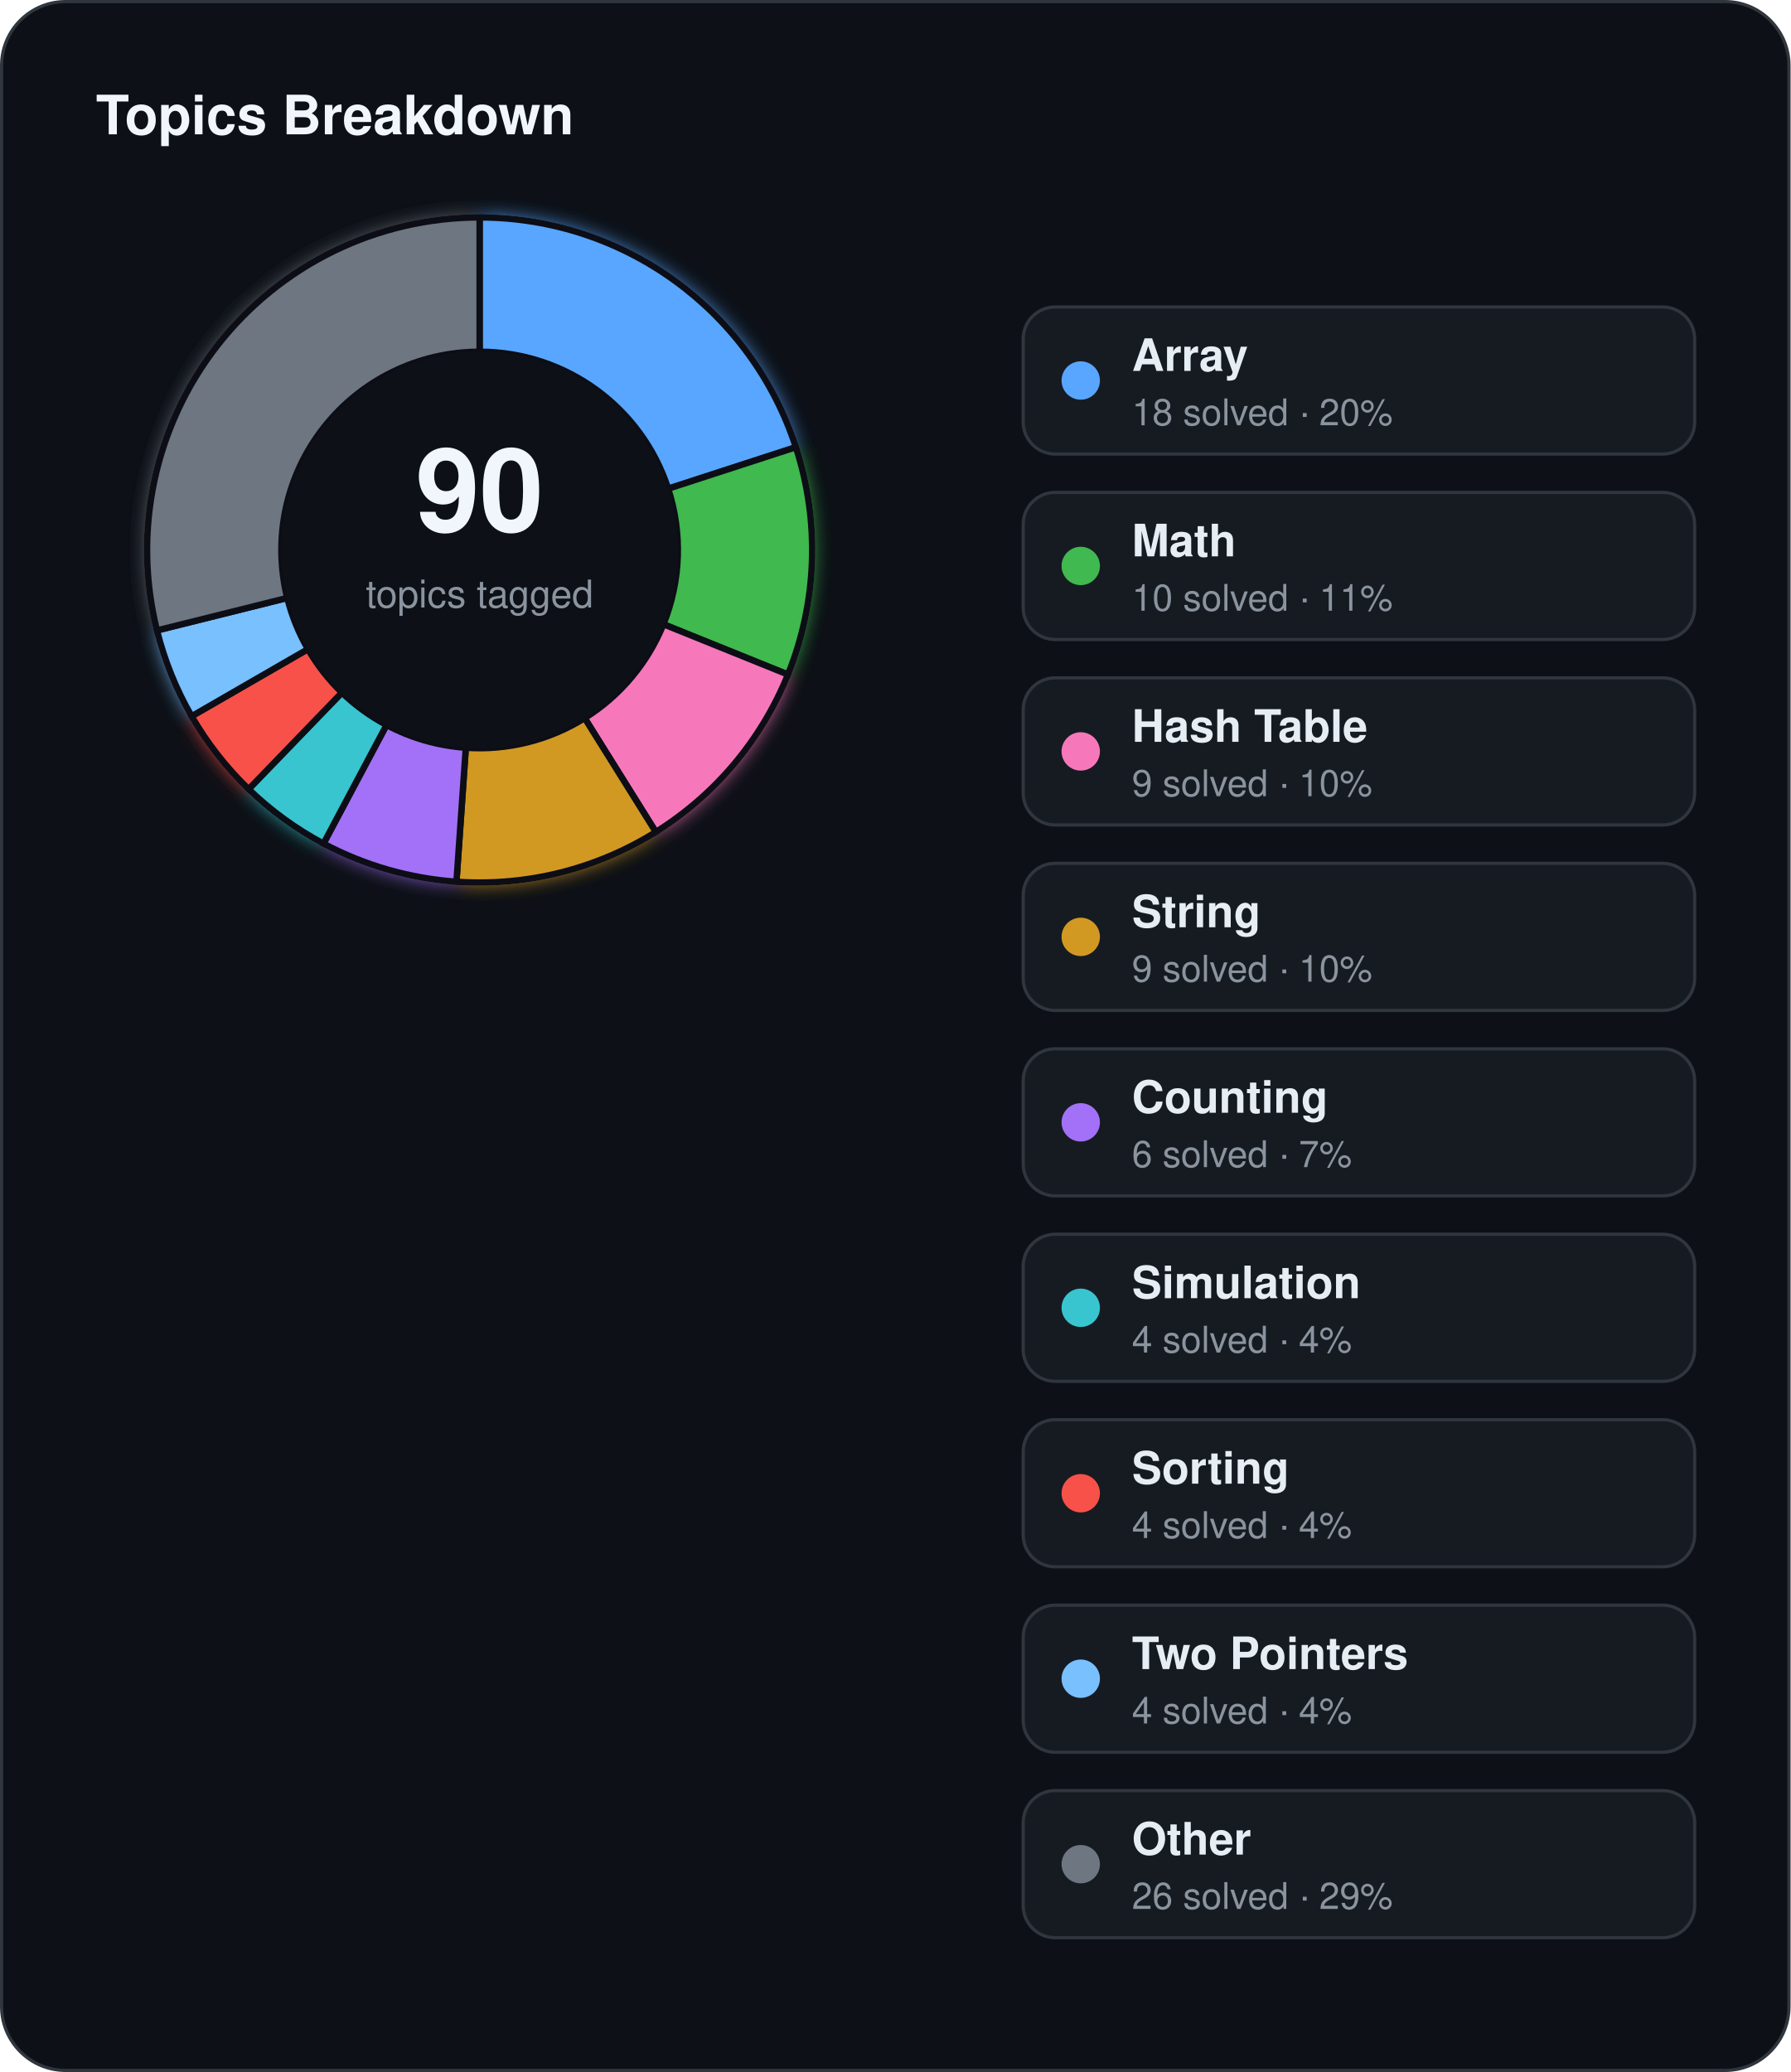
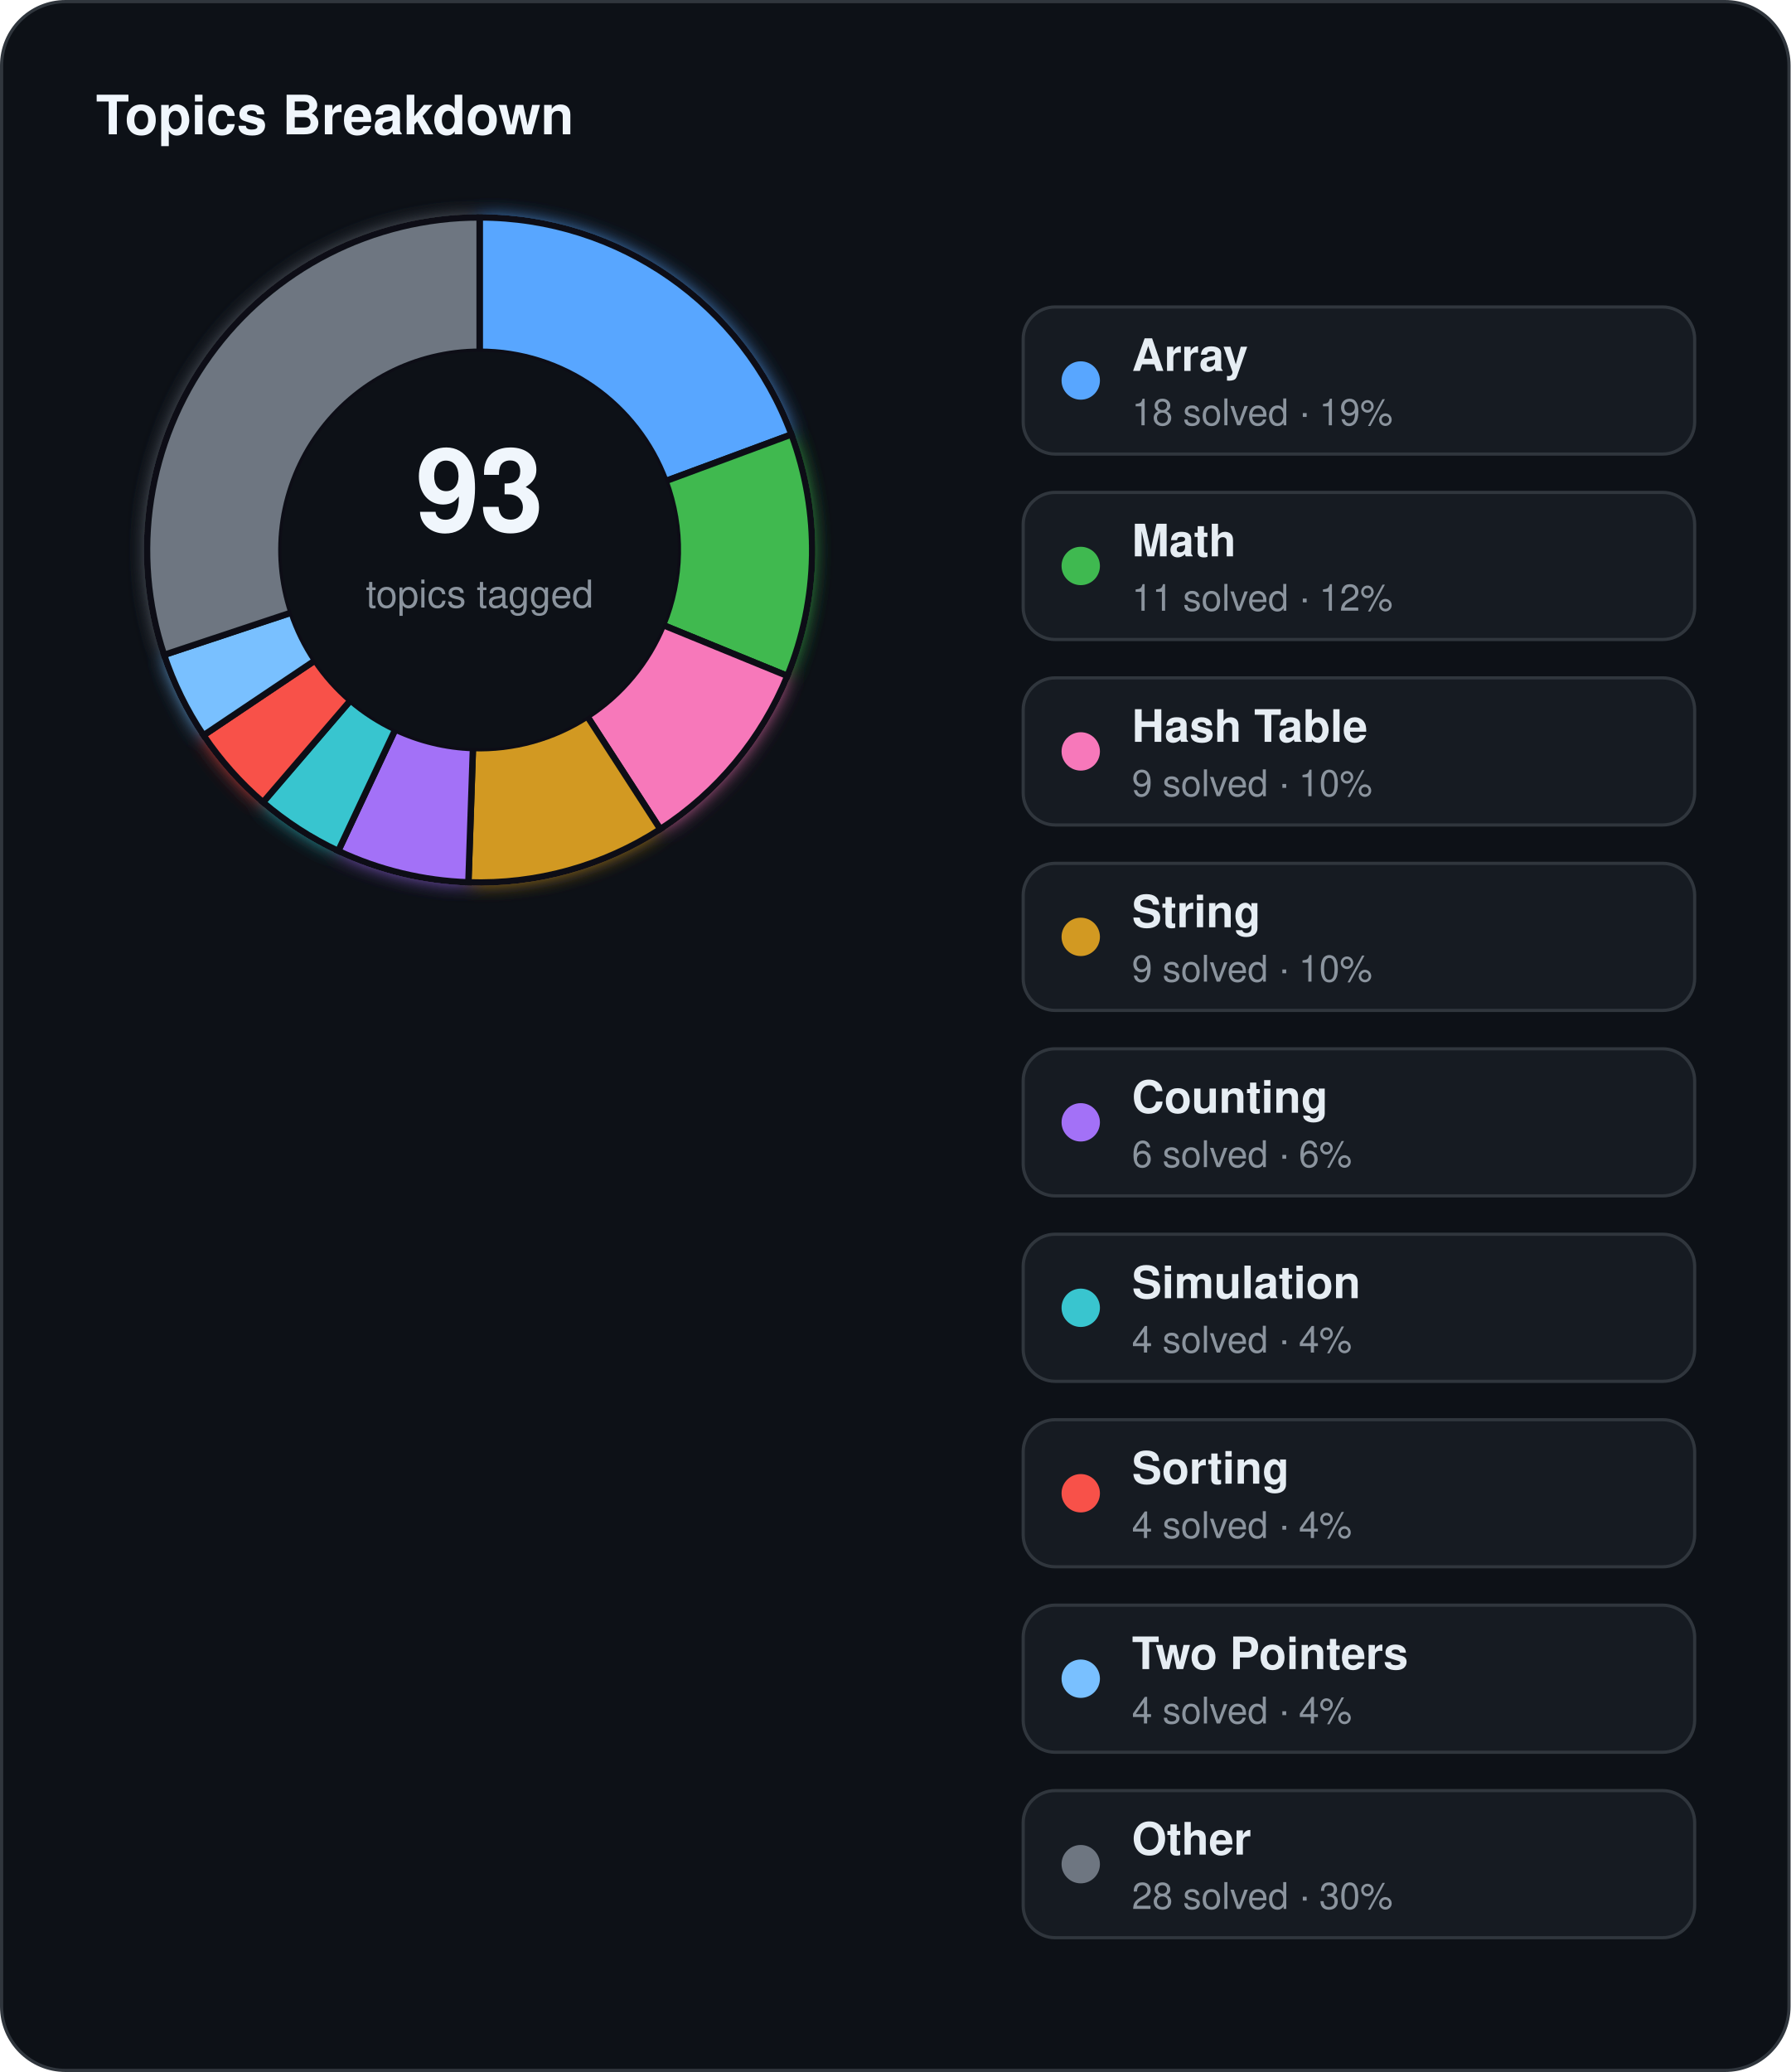
<svg xmlns="http://www.w3.org/2000/svg" width="560" height="648" viewBox="0 0 560 648">
  <defs>
    <filter id="topics-glow" x="-60%" y="-60%" width="220%" height="220%">
      <feGaussianBlur stdDeviation="3" result="blur" />
      <feMerge>
        <feMergeNode in="blur" />
        <feMergeNode in="SourceGraphic" />
      </feMerge>
    </filter>
  </defs>
  <rect x="0.5" y="0.5" width="559" height="647" rx="20" fill="#0d1117" stroke="#30363d" stroke-width="1" />
  <text x="30" y="42" fill="#f0f6fc" font-family="Segoe UI, Helvetica, Arial, sans-serif" font-size="17" font-weight="700">Topics Breakdown</text>
  <g filter="url(#topics-glow)">
-     <path d="M 150.00,68.00 A 104,104 0 0 1 248.91,139.86 L 208.97,152.84 A 62,62 0 0 0 150.00,110.00 Z" fill="#58a6ff" stroke="#0d1117" stroke-width="2" />
-     <path d="M 248.91,139.86 A 104,104 0 0 1 246.43,210.96 L 207.49,195.23 A 62,62 0 0 0 208.97,152.84 Z" fill="#3fb950" stroke="#0d1117" stroke-width="2" />
-     <path d="M 246.43,210.96 A 104,104 0 0 1 205.11,260.20 L 182.85,224.58 A 62,62 0 0 0 207.49,195.23 Z" fill="#f778ba" stroke="#0d1117" stroke-width="2" />
-     <path d="M 205.11,260.20 A 104,104 0 0 1 142.75,275.75 L 145.68,233.85 A 62,62 0 0 0 182.85,224.58 Z" fill="#d29922" stroke="#0d1117" stroke-width="2" />
-     <path d="M 142.75,275.75 A 104,104 0 0 1 101.17,263.83 L 120.89,226.74 A 62,62 0 0 0 145.68,233.85 Z" fill="#a371f7" stroke="#0d1117" stroke-width="2" />
-     <path d="M 101.17,263.83 A 104,104 0 0 1 77.76,246.81 L 106.93,216.60 A 62,62 0 0 0 120.89,226.74 Z" fill="#39c5cf" stroke="#0d1117" stroke-width="2" />
-     <path d="M 77.76,246.81 A 104,104 0 0 1 59.93,224.00 L 96.31,203.00 A 62,62 0 0 0 106.93,216.60 Z" fill="#f85149" stroke="#0d1117" stroke-width="2" />
-     <path d="M 59.93,224.00 A 104,104 0 0 1 49.09,197.16 L 89.84,187.00 A 62,62 0 0 0 96.31,203.00 Z" fill="#79c0ff" stroke="#0d1117" stroke-width="2" />
-     <path d="M 49.09,197.16 A 104,104 0 0 1 150.00,68.00 L 150.00,110.00 A 62,62 0 0 0 89.84,187.00 Z" fill="#6e7681" stroke="#0d1117" stroke-width="2" />
+     <path d="M 150.00,68.00 A 104,104 0 0 1 247.53,135.88 L 208.14,150.47 A 62,62 0 0 0 150.00,110.00 Z" fill="#58a6ff" stroke="#0d1117" stroke-width="2" />
+     <path d="M 247.53,135.88 A 104,104 0 0 1 246.25,211.39 L 207.38,195.48 A 62,62 0 0 0 208.14,150.47 Z" fill="#3fb950" stroke="#0d1117" stroke-width="2" />
+     <path d="M 246.25,211.39 A 104,104 0 0 1 206.50,259.32 L 183.68,224.05 A 62,62 0 0 0 207.38,195.48 Z" fill="#f778ba" stroke="#0d1117" stroke-width="2" />
+     <path d="M 206.50,259.32 A 104,104 0 0 1 146.49,275.94 L 147.91,233.96 A 62,62 0 0 0 183.68,224.05 Z" fill="#d29922" stroke="#0d1117" stroke-width="2" />
+     <path d="M 146.49,275.94 A 104,104 0 0 1 105.78,266.13 L 123.64,228.12 A 62,62 0 0 0 147.91,233.96 Z" fill="#a371f7" stroke="#0d1117" stroke-width="2" />
+     <path d="M 105.78,266.13 A 104,104 0 0 1 82.26,250.91 L 109.61,219.04 A 62,62 0 0 0 123.64,228.12 Z" fill="#39c5cf" stroke="#0d1117" stroke-width="2" />
+     <path d="M 82.26,250.91 A 104,104 0 0 1 63.65,229.96 L 98.52,206.55 A 62,62 0 0 0 109.61,219.04 Z" fill="#f85149" stroke="#0d1117" stroke-width="2" />
+     <path d="M 63.65,229.96 A 104,104 0 0 1 51.31,204.81 L 91.17,191.56 A 62,62 0 0 0 98.52,206.55 Z" fill="#79c0ff" stroke="#0d1117" stroke-width="2" />
+     <path d="M 51.31,204.81 A 104,104 0 0 1 150.00,68.00 L 150.00,110.00 A 62,62 0 0 0 91.17,191.56 Z" fill="#6e7681" stroke="#0d1117" stroke-width="2" />
  </g>
  <circle cx="150" cy="172" r="62" fill="#0d1117" />
-   <text x="150" y="166" text-anchor="middle" fill="#f0f6fc" font-family="Segoe UI, Helvetica, Arial, sans-serif" font-size="36" font-weight="700">90</text>
+   <text x="150" y="166" text-anchor="middle" fill="#f0f6fc" font-family="Segoe UI, Helvetica, Arial, sans-serif" font-size="36" font-weight="700">93</text>
  <text x="150" y="190" text-anchor="middle" fill="#8b949e" font-family="Segoe UI, Helvetica, Arial, sans-serif" font-size="12">topics tagged</text>
  <rect x="320" y="96" width="210" height="46" rx="10" fill="#161b22" stroke="#30363d" stroke-width="1" />
  <circle cx="338" cy="119" r="6" fill="#58a6ff" />
  <text x="354" y="116" fill="#e6edf3" font-family="Segoe UI, Helvetica, Arial, sans-serif" font-size="14" font-weight="600">Array</text>
-   <text x="354" y="133" fill="#8b949e" font-family="Segoe UI, Helvetica, Arial, sans-serif" font-size="11.5">18 solved · 20%</text>
+   <text x="354" y="133" fill="#8b949e" font-family="Segoe UI, Helvetica, Arial, sans-serif" font-size="11.5">18 solved · 19%</text>
  <rect x="320" y="154" width="210" height="46" rx="10" fill="#161b22" stroke="#30363d" stroke-width="1" />
  <circle cx="338" cy="177" r="6" fill="#3fb950" />
  <text x="354" y="174" fill="#e6edf3" font-family="Segoe UI, Helvetica, Arial, sans-serif" font-size="14" font-weight="600">Math</text>
-   <text x="354" y="191" fill="#8b949e" font-family="Segoe UI, Helvetica, Arial, sans-serif" font-size="11.5">10 solved · 11%</text>
+   <text x="354" y="191" fill="#8b949e" font-family="Segoe UI, Helvetica, Arial, sans-serif" font-size="11.5">11 solved · 12%</text>
  <rect x="320" y="212" width="210" height="46" rx="10" fill="#161b22" stroke="#30363d" stroke-width="1" />
  <circle cx="338" cy="235" r="6" fill="#f778ba" />
  <text x="354" y="232" fill="#e6edf3" font-family="Segoe UI, Helvetica, Arial, sans-serif" font-size="14" font-weight="600">Hash Table</text>
  <text x="354" y="249" fill="#8b949e" font-family="Segoe UI, Helvetica, Arial, sans-serif" font-size="11.5">9 solved · 10%</text>
  <rect x="320" y="270" width="210" height="46" rx="10" fill="#161b22" stroke="#30363d" stroke-width="1" />
  <circle cx="338" cy="293" r="6" fill="#d29922" />
  <text x="354" y="290" fill="#e6edf3" font-family="Segoe UI, Helvetica, Arial, sans-serif" font-size="14" font-weight="600">String</text>
  <text x="354" y="307" fill="#8b949e" font-family="Segoe UI, Helvetica, Arial, sans-serif" font-size="11.5">9 solved · 10%</text>
  <rect x="320" y="328" width="210" height="46" rx="10" fill="#161b22" stroke="#30363d" stroke-width="1" />
  <circle cx="338" cy="351" r="6" fill="#a371f7" />
  <text x="354" y="348" fill="#e6edf3" font-family="Segoe UI, Helvetica, Arial, sans-serif" font-size="14" font-weight="600">Counting</text>
-   <text x="354" y="365" fill="#8b949e" font-family="Segoe UI, Helvetica, Arial, sans-serif" font-size="11.5">6 solved · 7%</text>
+   <text x="354" y="365" fill="#8b949e" font-family="Segoe UI, Helvetica, Arial, sans-serif" font-size="11.5">6 solved · 6%</text>
  <rect x="320" y="386" width="210" height="46" rx="10" fill="#161b22" stroke="#30363d" stroke-width="1" />
  <circle cx="338" cy="409" r="6" fill="#39c5cf" />
  <text x="354" y="406" fill="#e6edf3" font-family="Segoe UI, Helvetica, Arial, sans-serif" font-size="14" font-weight="600">Simulation</text>
  <text x="354" y="423" fill="#8b949e" font-family="Segoe UI, Helvetica, Arial, sans-serif" font-size="11.5">4 solved · 4%</text>
  <rect x="320" y="444" width="210" height="46" rx="10" fill="#161b22" stroke="#30363d" stroke-width="1" />
  <circle cx="338" cy="467" r="6" fill="#f85149" />
  <text x="354" y="464" fill="#e6edf3" font-family="Segoe UI, Helvetica, Arial, sans-serif" font-size="14" font-weight="600">Sorting</text>
  <text x="354" y="481" fill="#8b949e" font-family="Segoe UI, Helvetica, Arial, sans-serif" font-size="11.5">4 solved · 4%</text>
  <rect x="320" y="502" width="210" height="46" rx="10" fill="#161b22" stroke="#30363d" stroke-width="1" />
  <circle cx="338" cy="525" r="6" fill="#79c0ff" />
  <text x="354" y="522" fill="#e6edf3" font-family="Segoe UI, Helvetica, Arial, sans-serif" font-size="14" font-weight="600">Two Pointers</text>
  <text x="354" y="539" fill="#8b949e" font-family="Segoe UI, Helvetica, Arial, sans-serif" font-size="11.5">4 solved · 4%</text>
  <rect x="320" y="560" width="210" height="46" rx="10" fill="#161b22" stroke="#30363d" stroke-width="1" />
  <circle cx="338" cy="583" r="6" fill="#6e7681" />
  <text x="354" y="580" fill="#e6edf3" font-family="Segoe UI, Helvetica, Arial, sans-serif" font-size="14" font-weight="600">Other</text>
-   <text x="354" y="597" fill="#8b949e" font-family="Segoe UI, Helvetica, Arial, sans-serif" font-size="11.5">26 solved · 29%</text>
+   <text x="354" y="597" fill="#8b949e" font-family="Segoe UI, Helvetica, Arial, sans-serif" font-size="11.5">28 solved · 30%</text>
</svg>
